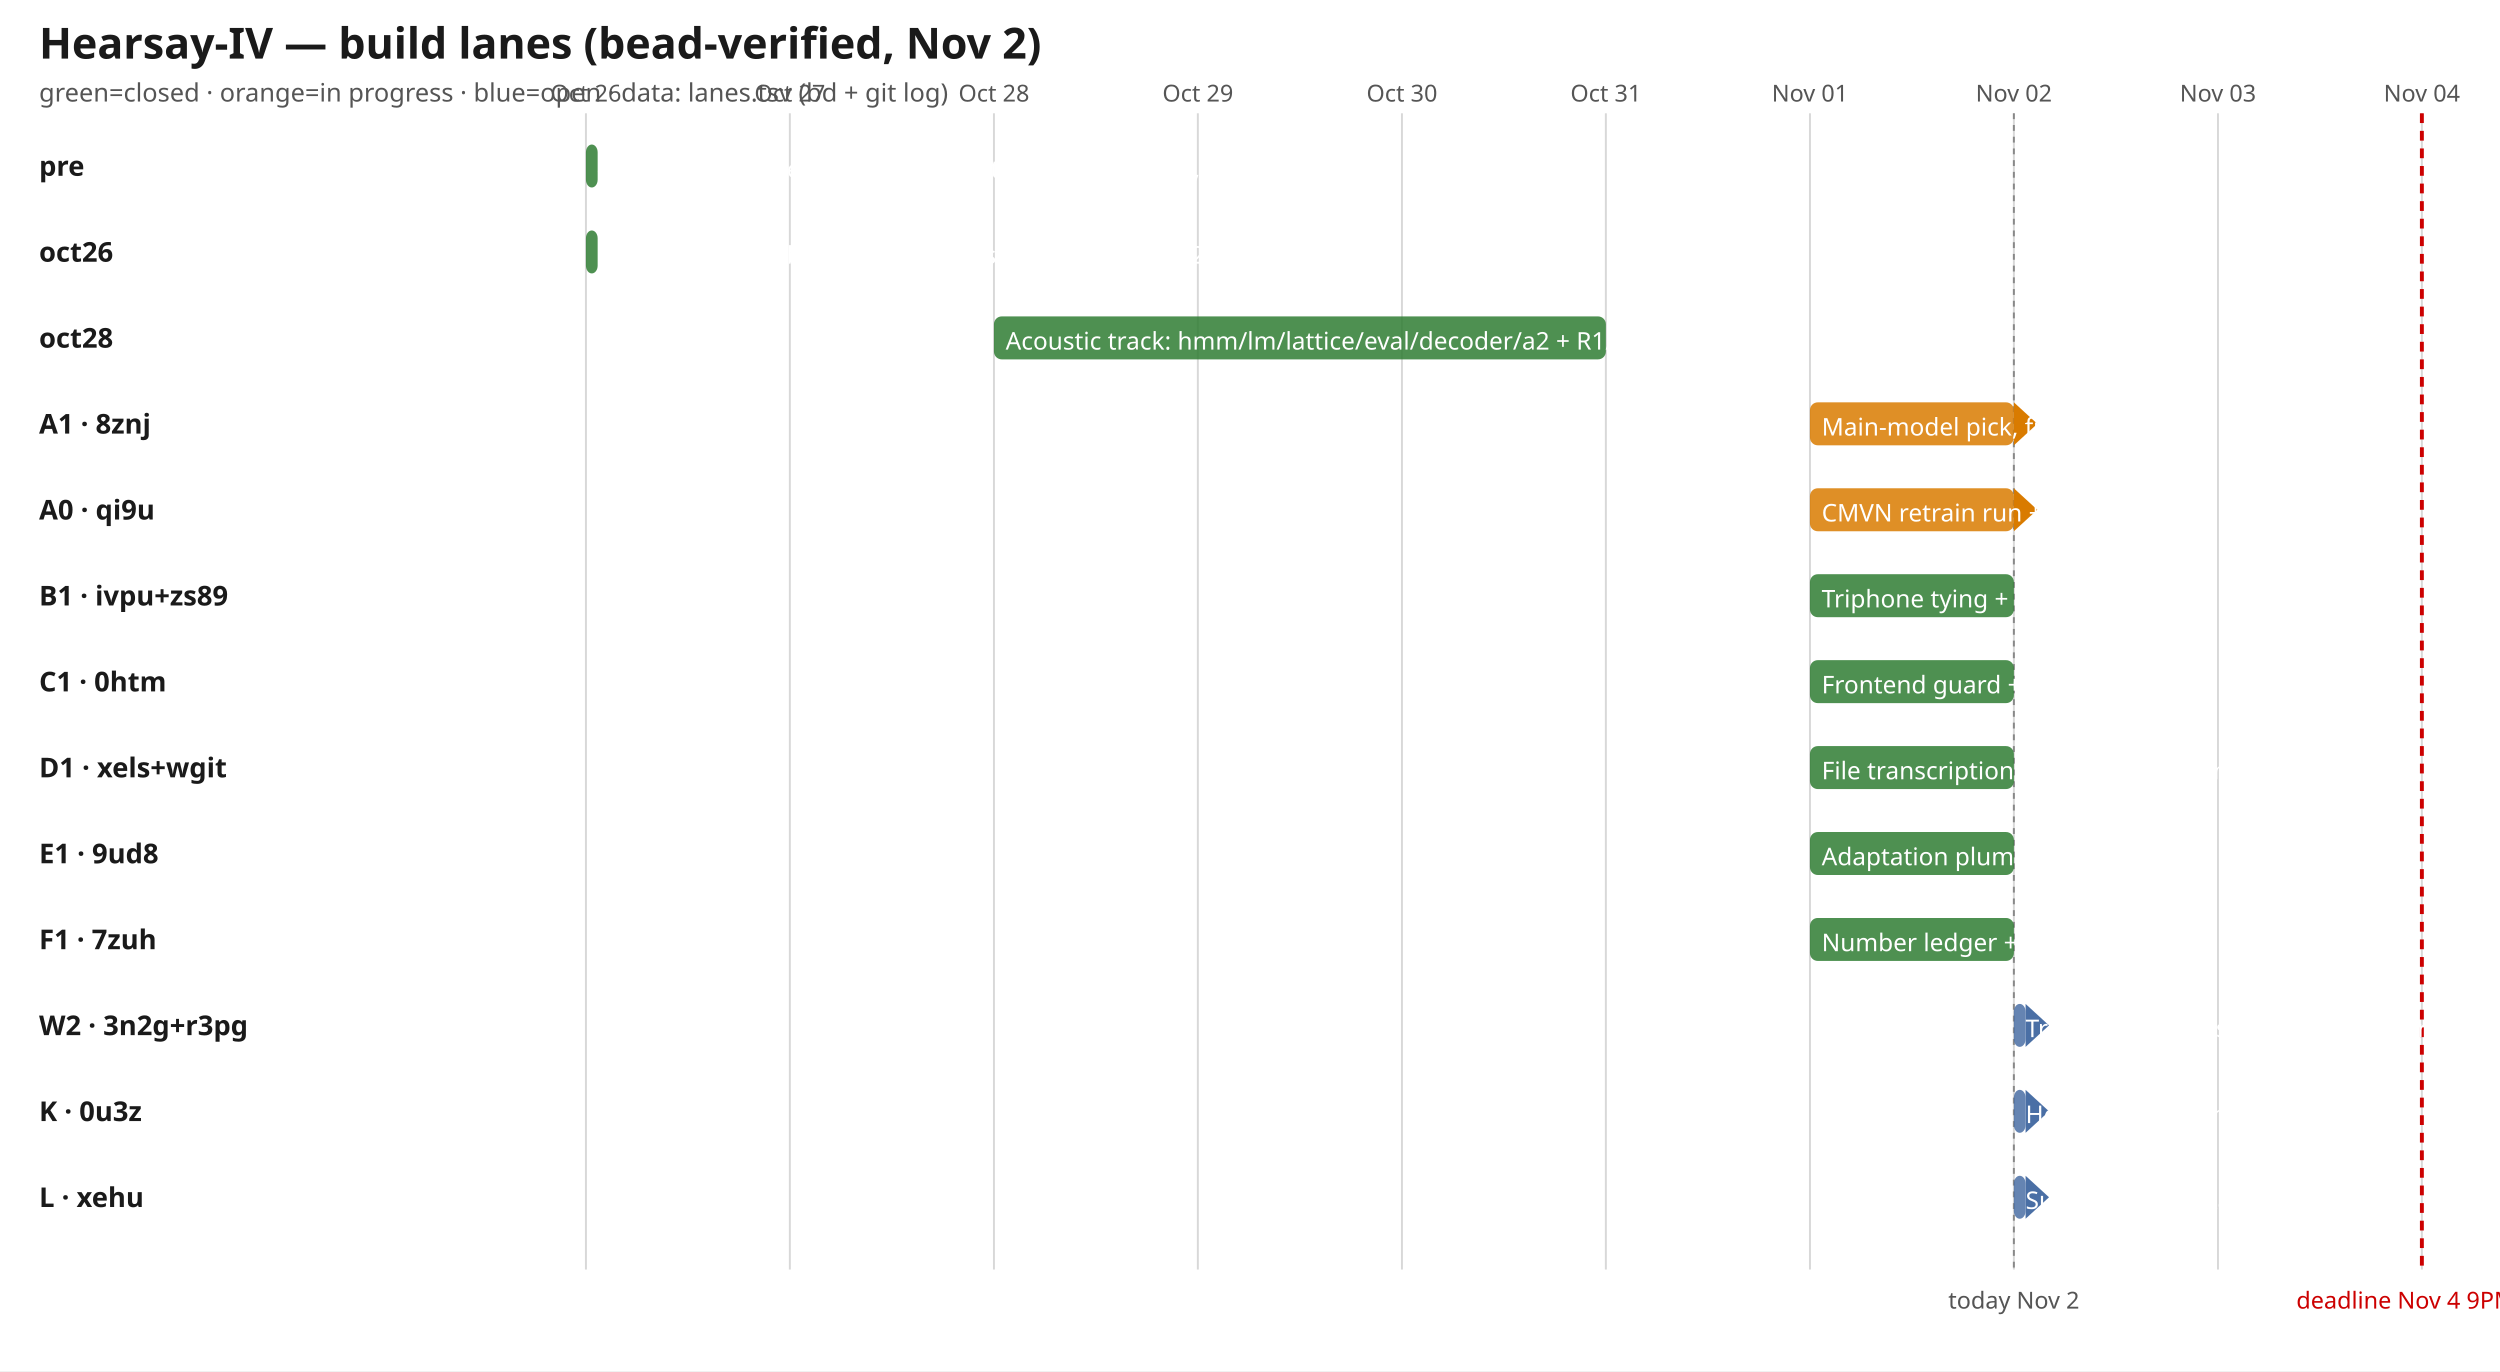
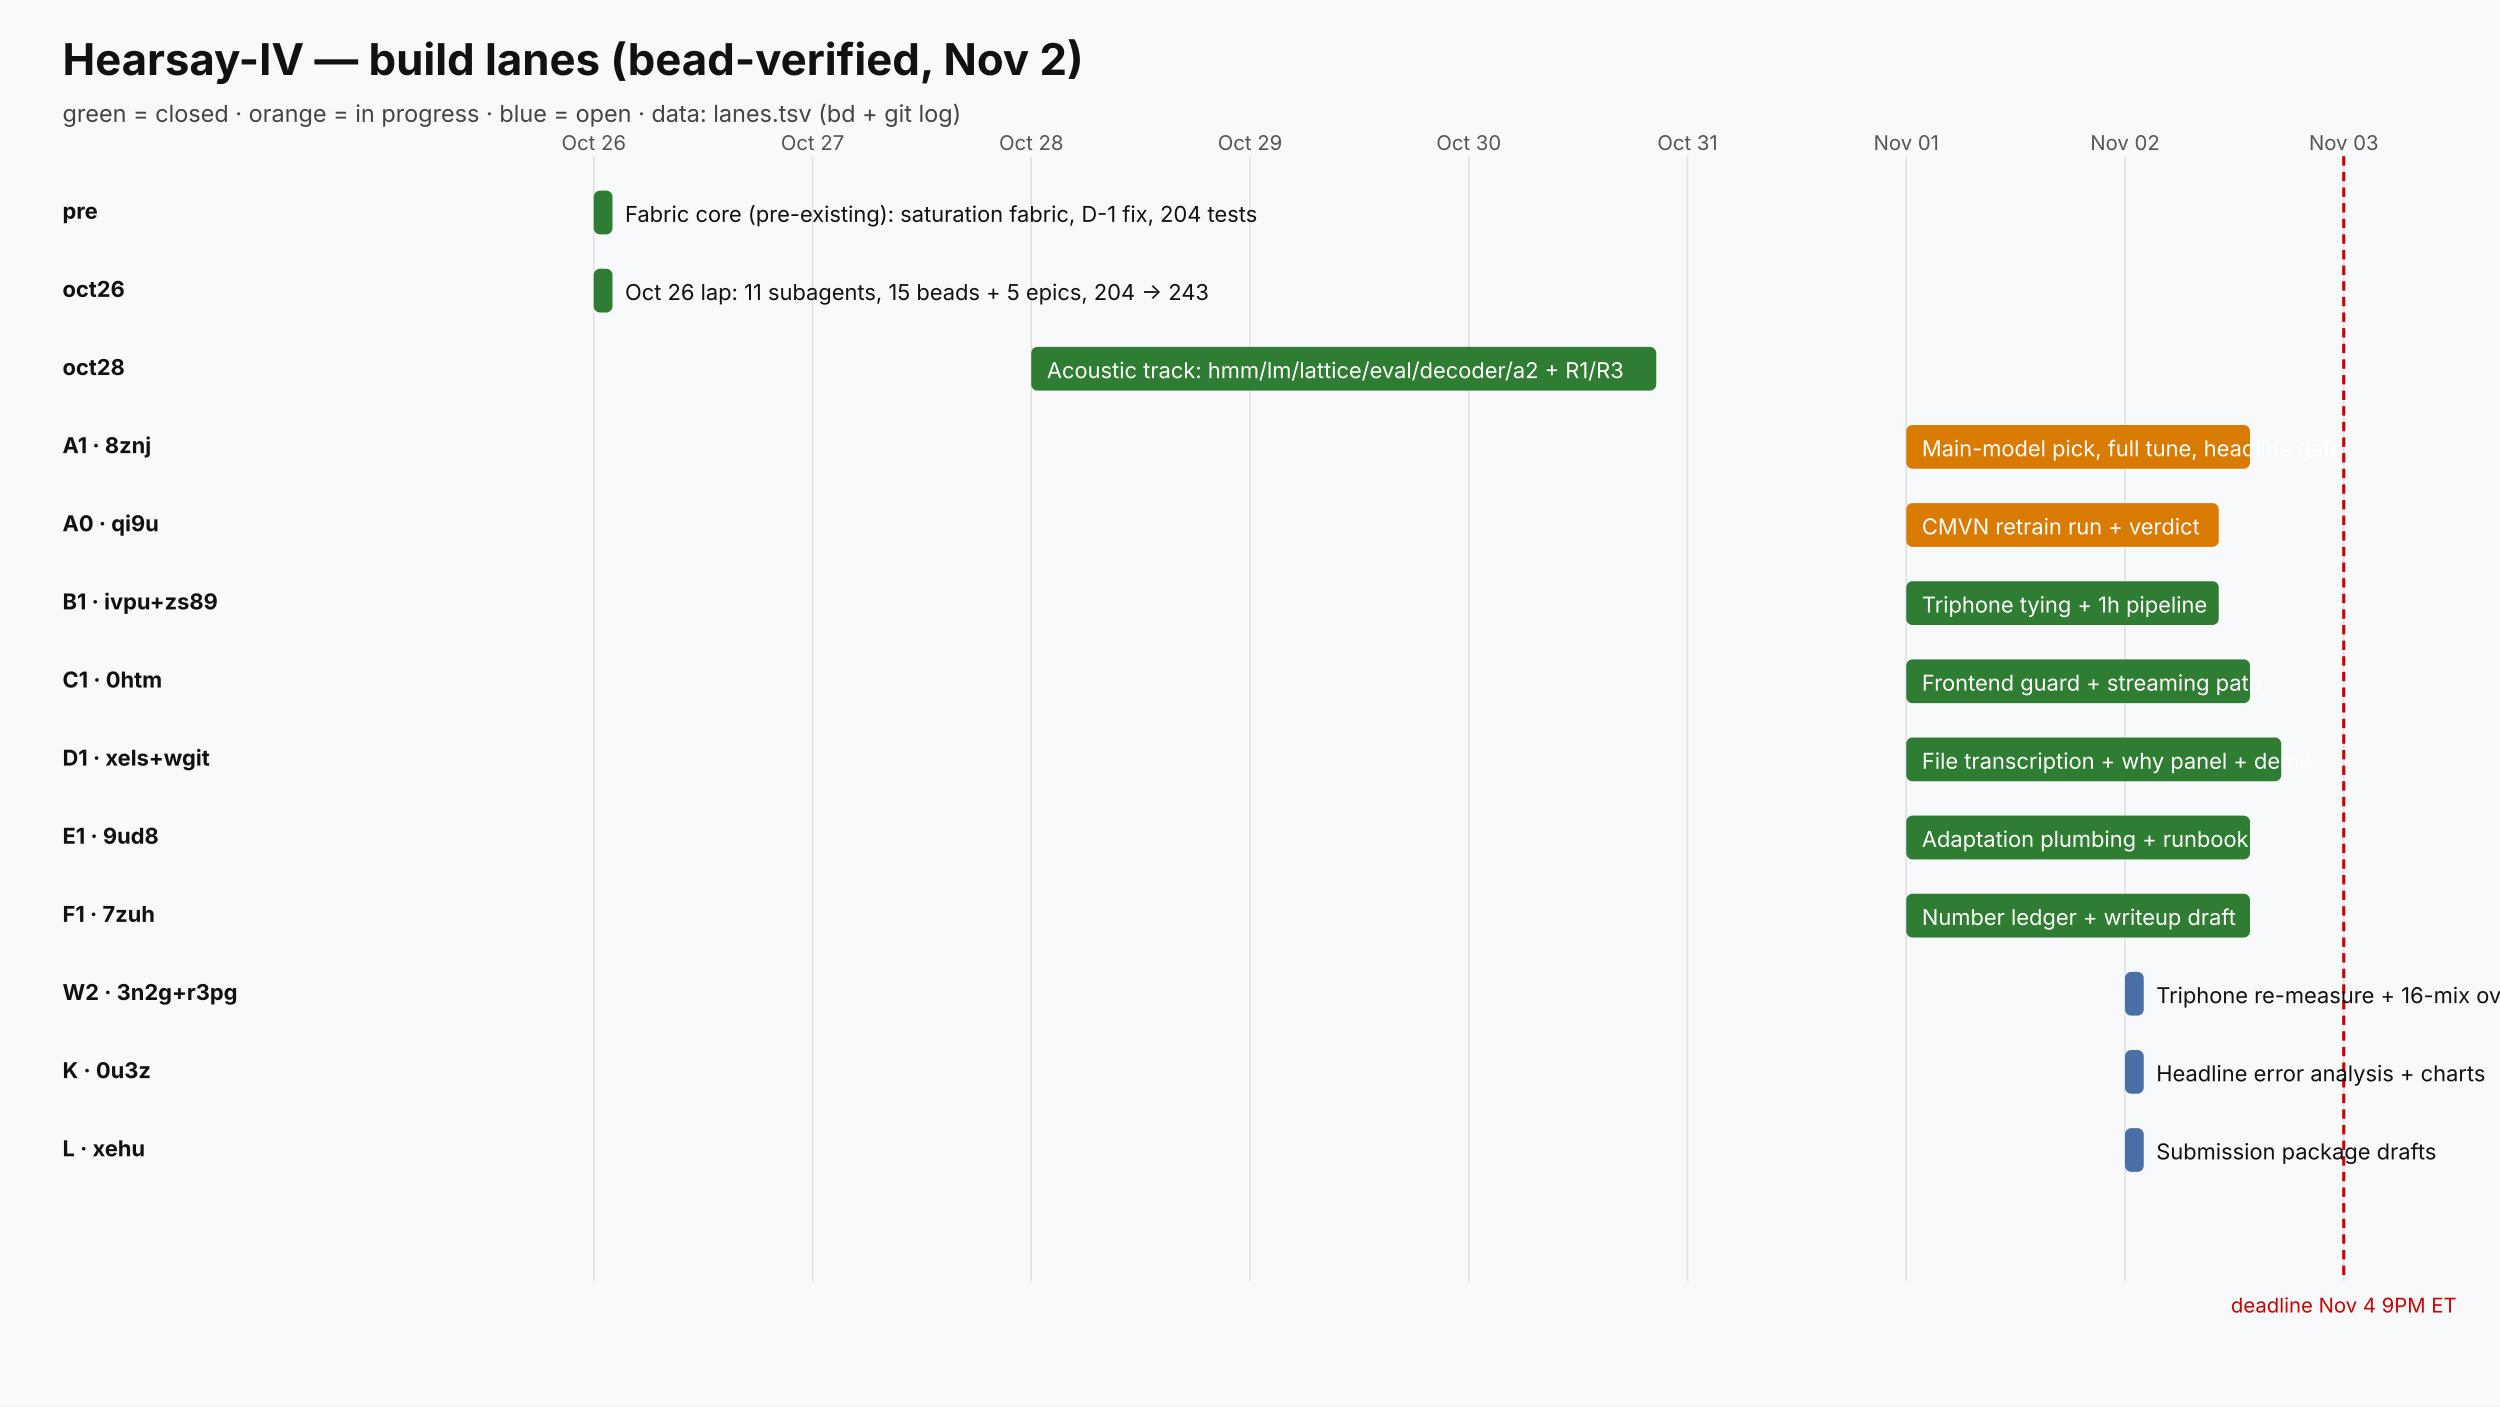
- <svg xmlns="http://www.w3.org/2000/svg" width="1280" height="702" viewBox="0 0 1280 702" font-family="sans-serif">
-   <rect width="1280" height="702" fill="#ffffff" />
-   <text x="20" y="30" font-size="22" font-weight="bold" fill="#1a1a1a">Hearsay-IV — build lanes (bead-verified, Nov 2)</text>
-   <text x="20" y="52" font-size="13" fill="#555">green=closed · orange=in progress · blue=open · data: lanes.tsv (bd + git log)</text>
-   <line x1="300.0" y1="58" x2="300.0" y2="650" stroke="#d8d8d8" />
-   <text x="300.0" y="52" font-size="12" text-anchor="middle" fill="#555">Oct 26</text>
-   <line x1="404.4" y1="58" x2="404.4" y2="650" stroke="#d8d8d8" />
-   <text x="404.4" y="52" font-size="12" text-anchor="middle" fill="#555">Oct 27</text>
-   <line x1="508.9" y1="58" x2="508.9" y2="650" stroke="#d8d8d8" />
-   <text x="508.9" y="52" font-size="12" text-anchor="middle" fill="#555">Oct 28</text>
-   <line x1="613.3" y1="58" x2="613.3" y2="650" stroke="#d8d8d8" />
-   <text x="613.3" y="52" font-size="12" text-anchor="middle" fill="#555">Oct 29</text>
-   <line x1="717.8" y1="58" x2="717.8" y2="650" stroke="#d8d8d8" />
-   <text x="717.8" y="52" font-size="12" text-anchor="middle" fill="#555">Oct 30</text>
-   <line x1="822.2" y1="58" x2="822.2" y2="650" stroke="#d8d8d8" />
-   <text x="822.2" y="52" font-size="12" text-anchor="middle" fill="#555">Oct 31</text>
-   <line x1="926.7" y1="58" x2="926.7" y2="650" stroke="#d8d8d8" />
-   <text x="926.7" y="52" font-size="12" text-anchor="middle" fill="#555">Nov 01</text>
-   <line x1="1031.1" y1="58" x2="1031.1" y2="650" stroke="#d8d8d8" />
-   <text x="1031.1" y="52" font-size="12" text-anchor="middle" fill="#555">Nov 02</text>
-   <line x1="1135.6" y1="58" x2="1135.6" y2="650" stroke="#d8d8d8" />
-   <text x="1135.6" y="52" font-size="12" text-anchor="middle" fill="#555">Nov 03</text>
-   <line x1="1240.0" y1="58" x2="1240.0" y2="650" stroke="#d8d8d8" />
-   <text x="1240.0" y="52" font-size="12" text-anchor="middle" fill="#555">Nov 04</text>
-   <line x1="1240.0" y1="58" x2="1240.0" y2="650" stroke="#c00" stroke-dasharray="5,4" stroke-width="2" />
-   <text x="1240.0" y="670" font-size="12" text-anchor="middle" fill="#c00">deadline Nov 4 9PM ET</text>
-   <line x1="1031.1" y1="58" x2="1031.1" y2="650" stroke="#888" stroke-dasharray="3,3" />
-   <text x="1031.1" y="670" font-size="12" text-anchor="middle" fill="#555">today Nov 2</text>
-   <text x="20" y="90" font-size="14" font-weight="bold" fill="#1a1a1a">pre</text>
-   <rect x="300.0" y="74" width="6.0" height="22" rx="4" fill="#2f7d32" opacity="0.85" />
-   <text x="306.0" y="91" font-size="12.5" fill="#fff">◀ Fabric core (pre-existing): saturation fabric, D-1 fix, 204 tests</text>
-   <text x="20" y="134" font-size="14" font-weight="bold" fill="#1a1a1a">oct26</text>
-   <rect x="300.0" y="118" width="6.0" height="22" rx="4" fill="#2f7d32" opacity="0.85" />
-   <text x="306.0" y="135" font-size="12.5" fill="#fff">Oct 26 lap: 11 subagents, 15 beads + 5 epics, 204 -&gt; 243</text>
-   <text x="20" y="178" font-size="14" font-weight="bold" fill="#1a1a1a">oct28</text>
-   <rect x="508.9" y="162" width="313.3" height="22" rx="4" fill="#2f7d32" opacity="0.85" />
-   <text x="514.9" y="179" font-size="12.5" fill="#fff">Acoustic track: hmm/lm/lattice/eval/decoder/a2 + R1/R3</text>
-   <text x="20" y="222" font-size="14" font-weight="bold" fill="#1a1a1a">A1 · 8znj</text>
-   <rect x="926.7" y="206" width="104.4" height="22" rx="4" fill="#d97b00" opacity="0.85" />
-   <polygon points="1031.1,206 1043.1,217 1031.1,228" fill="#d97b00" />
-   <text x="932.7" y="223" font-size="12.5" fill="#fff">Main-model pick, full tune, headline gate</text>
-   <text x="20" y="266" font-size="14" font-weight="bold" fill="#1a1a1a">A0 · qi9u</text>
-   <rect x="926.7" y="250" width="104.4" height="22" rx="4" fill="#d97b00" opacity="0.85" />
-   <polygon points="1031.1,250 1043.1,261 1031.1,272" fill="#d97b00" />
-   <text x="932.7" y="267" font-size="12.5" fill="#fff">CMVN retrain run + verdict</text>
-   <text x="20" y="310" font-size="14" font-weight="bold" fill="#1a1a1a">B1 · ivpu+zs89</text>
-   <rect x="926.7" y="294" width="104.4" height="22" rx="4" fill="#2f7d32" opacity="0.85" />
-   <text x="932.7" y="311" font-size="12.5" fill="#fff">Triphone tying + 1h pipeline</text>
-   <text x="20" y="354" font-size="14" font-weight="bold" fill="#1a1a1a">C1 · 0htm</text>
-   <rect x="926.7" y="338" width="104.4" height="22" rx="4" fill="#2f7d32" opacity="0.85" />
-   <text x="932.7" y="355" font-size="12.5" fill="#fff">Frontend guard + streaming path</text>
-   <text x="20" y="398" font-size="14" font-weight="bold" fill="#1a1a1a">D1 · xels+wgit</text>
-   <rect x="926.7" y="382" width="104.4" height="22" rx="4" fill="#2f7d32" opacity="0.85" />
-   <text x="932.7" y="399" font-size="12.5" fill="#fff">File transcription + why panel + demo</text>
-   <text x="20" y="442" font-size="14" font-weight="bold" fill="#1a1a1a">E1 · 9ud8</text>
-   <rect x="926.7" y="426" width="104.4" height="22" rx="4" fill="#2f7d32" opacity="0.85" />
-   <text x="932.7" y="443" font-size="12.5" fill="#fff">Adaptation plumbing + runbook</text>
-   <text x="20" y="486" font-size="14" font-weight="bold" fill="#1a1a1a">F1 · 7zuh</text>
-   <rect x="926.7" y="470" width="104.4" height="22" rx="4" fill="#2f7d32" opacity="0.85" />
-   <text x="932.7" y="487" font-size="12.5" fill="#fff">Number ledger + writeup draft</text>
-   <text x="20" y="530" font-size="14" font-weight="bold" fill="#1a1a1a">W2 · 3n2g+r3pg</text>
-   <rect x="1031.1" y="514" width="6.0" height="22" rx="4" fill="#4a6fa5" opacity="0.85" />
-   <polygon points="1037.1,514 1049.1,525 1037.1,536" fill="#4a6fa5" />
-   <text x="1037.1" y="531" font-size="12.5" fill="#fff">Triphone re-measure + 16-mix overnight</text>
-   <text x="20" y="574" font-size="14" font-weight="bold" fill="#1a1a1a">K · 0u3z</text>
-   <rect x="1031.1" y="558" width="6.0" height="22" rx="4" fill="#4a6fa5" opacity="0.85" />
-   <polygon points="1037.1,558 1049.1,569 1037.1,580" fill="#4a6fa5" />
-   <text x="1037.1" y="575" font-size="12.5" fill="#fff">Headline error analysis + charts</text>
-   <text x="20" y="618" font-size="14" font-weight="bold" fill="#1a1a1a">L · xehu</text>
-   <rect x="1031.1" y="602" width="6.0" height="22" rx="4" fill="#4a6fa5" opacity="0.85" />
-   <polygon points="1037.1,602 1049.1,613 1037.1,624" fill="#4a6fa5" />
-   <text x="1037.1" y="619" font-size="12.5" fill="#fff">Submission package drafts</text>
+ <svg xmlns="http://www.w3.org/2000/svg" width="1600" height="900" viewBox="0 0 1600 900" font-family="system-ui, -apple-system, Segoe UI, sans-serif">
+   <rect width="1600" height="900" fill="#f8f9fa" />
+   <text x="40" y="48" font-size="28" font-weight="700" fill="#111">Hearsay-IV — build lanes (bead-verified, Nov 2)</text>
+   <text x="40" y="78" font-size="15" fill="#444">green = closed · orange = in progress · blue = open · data: lanes.tsv (bd + git log)</text>
+   <g stroke="#e0e0e0" stroke-width="1">
+     <line x1="380" y1="100" x2="380" y2="820" />
+     <line x1="520" y1="100" x2="520" y2="820" />
+     <line x1="660" y1="100" x2="660" y2="820" />
+     <line x1="800" y1="100" x2="800" y2="820" />
+     <line x1="940" y1="100" x2="940" y2="820" />
+     <line x1="1080" y1="100" x2="1080" y2="820" />
+     <line x1="1220" y1="100" x2="1220" y2="820" />
+     <line x1="1360" y1="100" x2="1360" y2="820" />
+     <line x1="1500" y1="100" x2="1500" y2="820" />
+   </g>
+   <g font-size="13" fill="#555" text-anchor="middle">
+     <text x="380" y="96">Oct 26</text>
+     <text x="520" y="96">Oct 27</text>
+     <text x="660" y="96">Oct 28</text>
+     <text x="800" y="96">Oct 29</text>
+     <text x="940" y="96">Oct 30</text>
+     <text x="1080" y="96">Oct 31</text>
+     <text x="1220" y="96">Nov 01</text>
+     <text x="1360" y="96">Nov 02</text>
+     <text x="1500" y="96">Nov 03</text>
+   </g>
+   <line x1="1500" y1="100" x2="1500" y2="820" stroke="#c00" stroke-dasharray="6 4" stroke-width="2" />
+   <text x="1500" y="840" font-size="13" text-anchor="middle" fill="#c00">deadline Nov 4 9PM ET</text>
+   <g font-size="14">
+     <text x="40" y="140" font-weight="700" fill="#111">pre</text>
+     <rect x="380" y="122" width="12" height="28" rx="4" fill="#2f7d32" />
+     <text x="400" y="142" fill="#111">Fabric core (pre-existing): saturation fabric, D-1 fix, 204 tests</text>
+     <text x="40" y="190" font-weight="700" fill="#111">oct26</text>
+     <rect x="380" y="172" width="12" height="28" rx="4" fill="#2f7d32" />
+     <text x="400" y="192" fill="#111">Oct 26 lap: 11 subagents, 15 beads + 5 epics, 204 → 243</text>
+     <text x="40" y="240" font-weight="700" fill="#111">oct28</text>
+     <rect x="660" y="222" width="400" height="28" rx="4" fill="#2f7d32" />
+     <text x="670" y="242" fill="#fff">Acoustic track: hmm/lm/lattice/eval/decoder/a2 + R1/R3</text>
+     <text x="40" y="290" font-weight="700" fill="#111">A1 · 8znj</text>
+     <rect x="1220" y="272" width="220" height="28" rx="4" fill="#d97b00" />
+     <text x="1230" y="292" fill="#fff">Main-model pick, full tune, headline gate</text>
+     <text x="40" y="340" font-weight="700" fill="#111">A0 · qi9u</text>
+     <rect x="1220" y="322" width="200" height="28" rx="4" fill="#d97b00" />
+     <text x="1230" y="342" fill="#fff">CMVN retrain run + verdict</text>
+     <text x="40" y="390" font-weight="700" fill="#111">B1 · ivpu+zs89</text>
+     <rect x="1220" y="372" width="200" height="28" rx="4" fill="#2f7d32" />
+     <text x="1230" y="392" fill="#fff">Triphone tying + 1h pipeline</text>
+     <text x="40" y="440" font-weight="700" fill="#111">C1 · 0htm</text>
+     <rect x="1220" y="422" width="220" height="28" rx="4" fill="#2f7d32" />
+     <text x="1230" y="442" fill="#fff">Frontend guard + streaming path</text>
+     <text x="40" y="490" font-weight="700" fill="#111">D1 · xels+wgit</text>
+     <rect x="1220" y="472" width="240" height="28" rx="4" fill="#2f7d32" />
+     <text x="1230" y="492" fill="#fff">File transcription + why panel + demo</text>
+     <text x="40" y="540" font-weight="700" fill="#111">E1 · 9ud8</text>
+     <rect x="1220" y="522" width="220" height="28" rx="4" fill="#2f7d32" />
+     <text x="1230" y="542" fill="#fff">Adaptation plumbing + runbook</text>
+     <text x="40" y="590" font-weight="700" fill="#111">F1 · 7zuh</text>
+     <rect x="1220" y="572" width="220" height="28" rx="4" fill="#2f7d32" />
+     <text x="1230" y="592" fill="#fff">Number ledger + writeup draft</text>
+     <text x="40" y="640" font-weight="700" fill="#111">W2 · 3n2g+r3pg</text>
+     <rect x="1360" y="622" width="12" height="28" rx="4" fill="#4a6fa5" />
+     <text x="1380" y="642" fill="#111">Triphone re-measure + 16-mix overnight</text>
+     <text x="40" y="690" font-weight="700" fill="#111">K · 0u3z</text>
+     <rect x="1360" y="672" width="12" height="28" rx="4" fill="#4a6fa5" />
+     <text x="1380" y="692" fill="#111">Headline error analysis + charts</text>
+     <text x="40" y="740" font-weight="700" fill="#111">L · xehu</text>
+     <rect x="1360" y="722" width="12" height="28" rx="4" fill="#4a6fa5" />
+     <text x="1380" y="742" fill="#111">Submission package drafts</text>
+   </g>
</svg>
